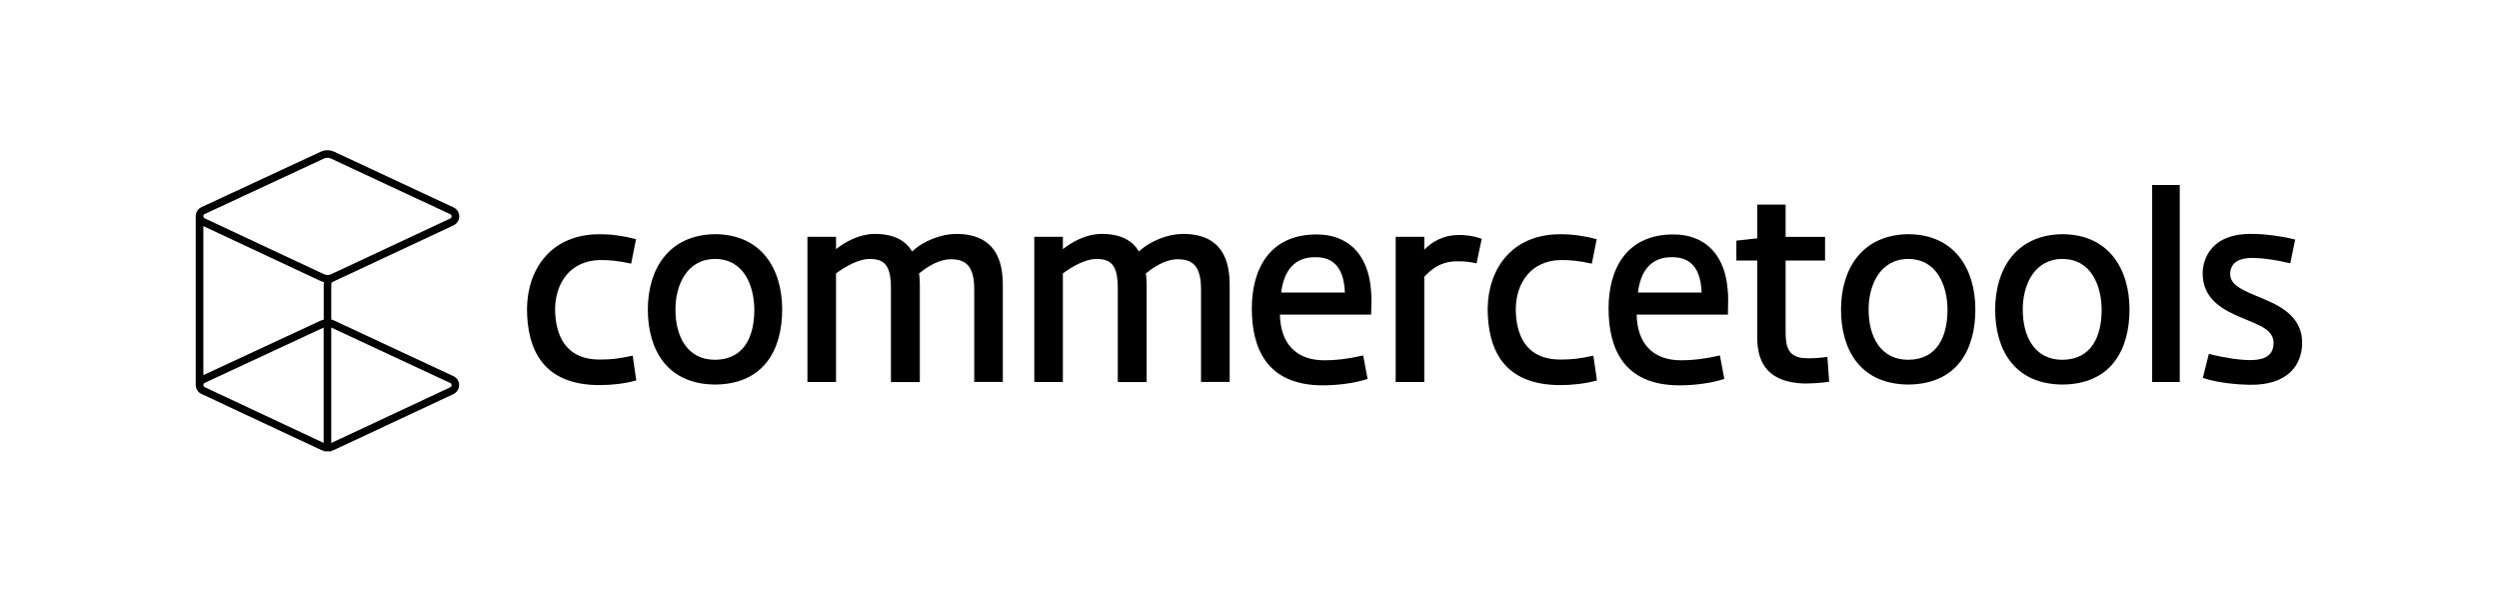
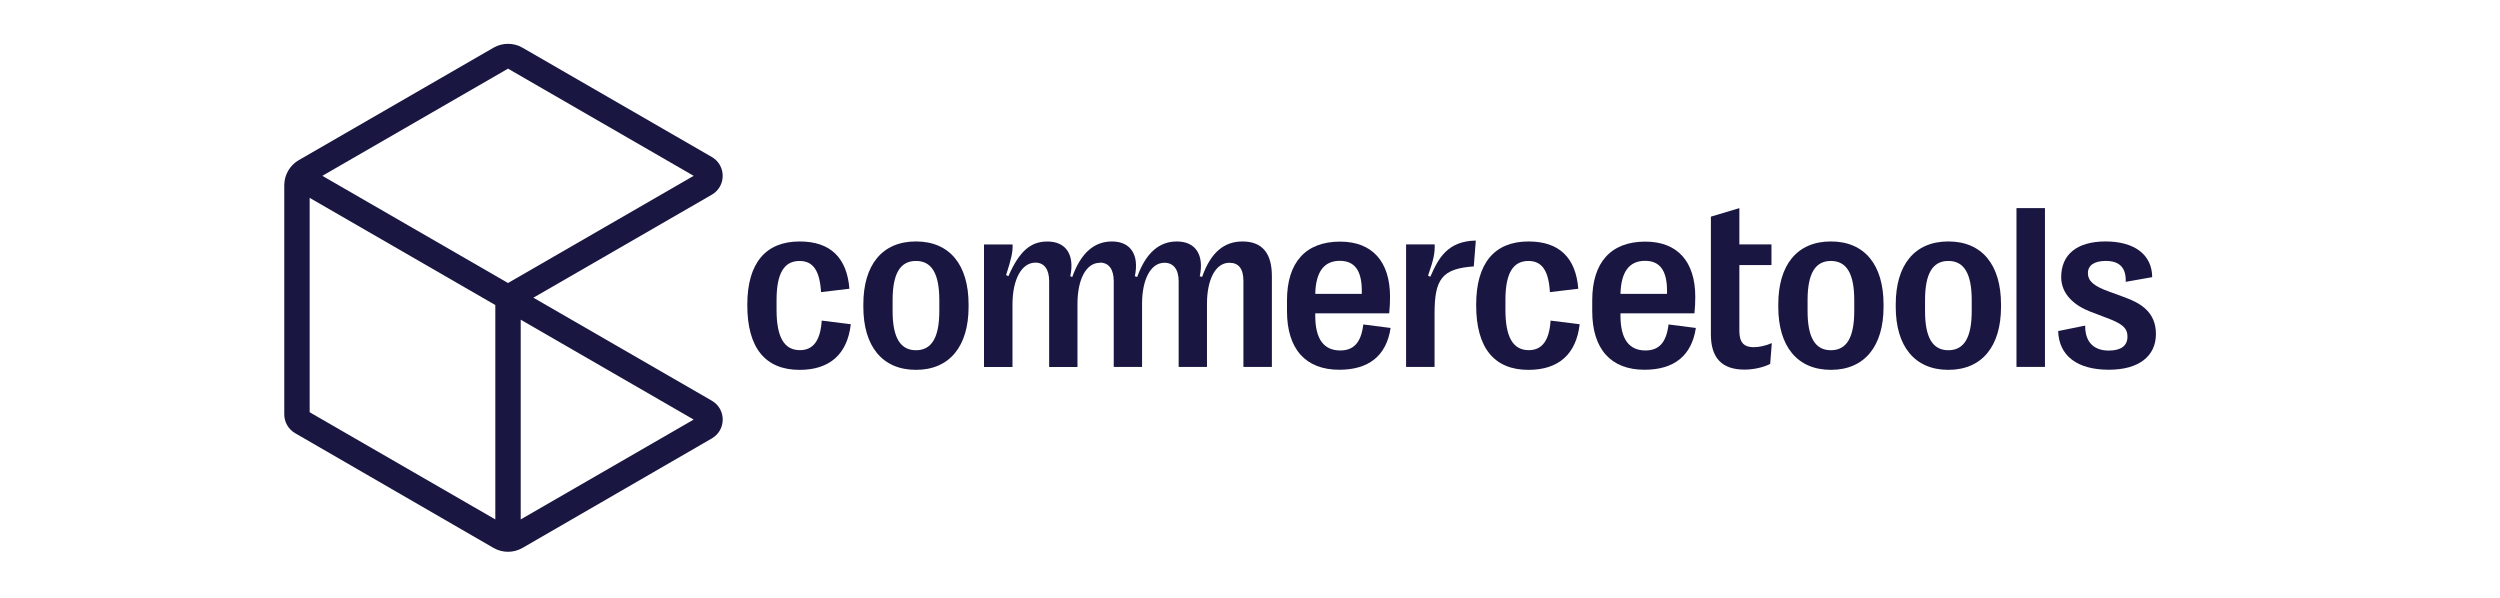
- <svg xmlns="http://www.w3.org/2000/svg" viewBox="0 0 4998.1 1194.1" style="enable-background:new 0 0 4998.1 1194.1" xml:space="preserve">
-   <path d="M1199.4 718.8c23.2 0 36.6-1.5 66-7.7l7.2 49.5c-22.7 6.2-48 9.3-73.2 9.3-112.9 0-145.4-70.6-145.4-153.1 1-80.4 49.5-148.5 144.9-148.5 25.3 0 46.9 3.1 73.2 9.8l-9.8 49c-27.8-6.2-44.3-7.2-61.9-7.2-59.8 1-89.2 45.4-90.2 96.9 0 51 19.1 102 89.2 102zM1430.3 468.2c92.8.5 134.1 69.6 134.1 150.6 0 78.9-35.6 149.5-134.6 150-96.9-1-134.1-71.2-134.1-150 0-80.9 41.8-149.5 134.6-150.6zm0 251.1c59.3-.5 78.4-48.5 78.4-100.5-.5-47.4-20.6-101.1-78.9-101.1-56.7.5-78.9 53.1-78.9 101.1 0 54.1 23.7 100.5 79.4 100.5zM1948.5 763.7V578.1c0-46.9-17.5-59.8-46.9-59.8-20.1 0-42.8 11.3-63.4 28.4 1 6.2 1.5 18.6 1.5 22.2v194.9h-57.8V576c0-46.9-13.9-58.3-43.3-58.3-18.6 0-44.3 12.4-66.5 28.9v217.1h-57.2V473.4h57.2v24.7c17.5-13.9 45.4-29.9 75.8-30.4 40.2-.5 63.4 13.4 76.3 35.1 23.7-22.2 58.8-34.5 85.6-35.1 94.4-1.5 95.9 74.2 95.9 106.2v189.7h-57.2zM2402.1 763.7V578.1c0-46.9-17.5-59.8-46.9-59.8-20.1 0-42.8 11.3-63.4 28.4 1 6.2 1.5 18.6 1.5 22.2v194.9h-57.7V576c0-46.9-13.9-58.3-43.3-58.3-18.6 0-44.3 12.4-66.5 28.9v217.1h-57.2V473.4h57.2v24.7c17.5-13.9 45.4-29.9 75.8-30.4 40.2-.5 63.4 13.4 76.3 35.1 23.7-22.2 58.8-34.5 85.6-35.1 94.4-1.5 95.9 74.2 95.9 106.2v189.7h-57.3zM2726.4 710.6l8.8 46.9c-25.8 8.8-61.4 12.9-89.2 12.9-114.5 0-142.3-76.8-142.3-153.7 0-76.8 34-148 129.9-148 59.3 0 108.8 36.6 109.3 129.9l-.5 30.4h-182.5c1 56.7 31.5 91.3 88.7 91.3 22.6.1 46.3-2.5 77.8-9.7zm-164-125.8h127.4c-2.1-58.8-31.4-70.6-58.8-70.6-43.3-.6-63.4 28.8-68.6 70.6zM2953.2 526.5c-15-3.6-27.9-4.1-37.1-4.1-35.6-.5-54.1 17-67.5 30.9v210.4h-57.2V473.4h57.2v25.8c15-15.5 37.6-28.9 67-29.4 11.9-.5 31.4 1.5 47.9 7.7l-10.3 49zM3120.8 718.8c23.2 0 36.6-1.5 66-7.7l7.2 49.5c-22.7 6.2-48 9.3-73.2 9.3-112.9 0-145.4-70.6-145.4-153.1 1-80.4 49.5-148.5 144.9-148.5 25.3 0 46.9 3.1 73.2 9.8l-9.8 49c-27.8-6.2-44.3-7.2-61.9-7.2-59.8 1-89.2 45.4-90.2 96.9 0 51 19 102 89.2 102zM3439.9 710.6l8.8 46.9c-25.8 8.8-61.4 12.9-89.2 12.9-114.5 0-142.3-76.8-142.3-153.7 0-76.8 34-148 129.9-148 59.3 0 108.8 36.6 109.3 129.9l-.5 30.4h-182.5c1 56.7 31.5 91.3 88.7 91.3 22.6.1 46.3-2.5 77.8-9.7zm-164-125.8h127.4c-2.1-58.8-31.4-70.6-58.8-70.6-43.3-.6-63.4 28.8-68.6 70.6zM3650.2 520.8h-78.9v140.8c0 29.4 3.6 50 33.5 54.1 16.5 1.5 33.5 0 50-2.1l3.6 49.5c-17 3.1-41.2 3.6-51 3.6-67.5-2.6-92.8-37.1-92.8-91.3V520.8h-41.8v-39.7l41.8-4.6V409h56.7v64.5h78.9v47.3zM3816.7 468.2c92.8.5 134.1 69.6 134.1 150.6 0 78.9-35.6 149.5-134.6 150-96.9-1-134.1-71.2-134.1-150 .1-80.9 41.8-149.5 134.6-150.6zm0 251.1c59.3-.5 78.4-48.5 78.4-100.5-.5-47.4-20.6-101.1-78.9-101.1-56.7.5-78.9 53.1-78.9 101.1 0 54.1 23.8 100.5 79.4 100.5zM4125 468.2c92.8.5 134.1 69.6 134.1 150.6 0 78.9-35.6 149.5-134.6 150-96.9-1-134.1-71.2-134.1-150 .1-80.9 41.8-149.5 134.6-150.6zm0 251.1c59.3-.5 78.4-48.5 78.4-100.5-.5-47.4-20.6-101.1-78.9-101.1-56.7.5-78.9 53.1-78.9 101.1 0 54.1 23.7 100.5 79.4 100.5zM4304.4 763.7V369.8h55.2v393.9h-55.2zM4417.8 707.5c32.5 8.2 62.9 12.4 82 12.4 22.7 0 45.9-4.6 47.4-32 1.5-28.9-28.4-37.6-62.4-52.1-38.7-16-80.4-37.6-79.4-91.3 1-26.8 17-79.4 102.6-76.8 25.8.5 56.7 4.6 82.5 11.3l-9.8 47.4c-30.4-7.2-53.1-10.3-75.3-10.8-24.8 0-43.8 7.7-44.9 30.9-.5 19.6 15 29.9 53.1 45.4 38.7 16 93.3 36.6 90.7 97.5-1.5 38.7-26.8 81-104.7 79.9-24.8-.5-64.5-3.6-93.8-13.9l12-47.9zM906.9 752 668.5 640.9c-1.9-.9-3.9-1.6-6-2.1v-67.4c0-6.6.2-6.7 4.5-8.6l9.5-4.4c16-7.4 16-7.4 110-51.4L907 450.6c7-3.3 11.5-10.3 11.5-18 0-7.7-4.5-14.8-11.5-18L668.5 303.4c-8.6-4-18.5-4-27.2 0L403 414.1c-6.9 3.2-11.5 10.2-11.5 17.9v337.6c0 7.7 4.5 14.8 11.4 18l238.7 111.7c1.9.9 3.8 1.5 5.7 2v.9l7.4.1h.6l7.1.1v-.9c2.2-.5 4.4-1.2 6.4-2.2l238-111.4c7-3.3 11.5-10.3 11.5-18 .1-7.6-4.4-14.6-11.4-17.9zm-500.2-2V452l235 110c2 .9 4 1.6 6 2.1.1 0 .1.1.2.1-.4 2.2-.5 4.6-.5 7.3v67.4c-.2 0-.3.1-.4.2-1.9.5-3.8 1.1-5.6 1.9L406.7 750zm2.7-322.1 238.3-110.8c2.3-1.1 4.7-1.6 7.2-1.6s4.9.5 7.2 1.6l238.4 111.1c1.7.8 2.7 2.5 2.7 4.3 0 1.8-1.1 3.5-2.7 4.3L780 493.2c-94 44-94 44-109.9 51.4l-9 4.2c-.7.2-1.3.4-2 .6-.3.1-.6.2-.9.2-1 .2-2 .3-3.1.2-2.4 0-4.8-.6-7-1.6L409.4 436.5c-.4-.2-.8-.4-1.1-.7-1-.9-1.6-2.1-1.6-3.6 0-1.9 1.1-3.6 2.7-4.3zm0 346.1c-1.7-.8-2.7-2.5-2.7-4.3 0-.5.1-.9.2-1.3.4-1.3 1.3-2.4 2.5-2.9l237.9-110.6v230.6L409.4 774zm491.1.3-238 111.4V654.8l238 110.9c1.7.8 2.7 2.5 2.7 4.3 0 1.9-1 3.6-2.7 4.3z" />
+ <svg xmlns="http://www.w3.org/2000/svg" width="4999" height="1195" viewBox="0 0 4999 1195" fill="none">
+   <path d="M1066.6 595.261L1423.33 389.32C1452.35 372.57 1452.35 330.656 1423.33 313.906L1044.84 95.401C1026.89 85.045 1004.76 85.045 986.809 95.401L597.435 320.224C579.488 330.581 568.421 349.762 568.421 370.476V828.497C568.421 844.051 576.721 858.409 590.144 866.186L986.772 1095.57C1004.76 1105.96 1026.93 1105.96 1044.88 1095.57L1423.41 876.655C1452.42 859.867 1452.38 818.028 1423.41 801.277L1066.64 595.299L1066.6 595.261ZM1015.82 137.278L1387.06 351.594L1015.82 565.911L644.583 351.594L1015.82 137.278ZM990.436 1038.63L619.196 824.309V395.639L990.436 609.955V1038.63ZM1041.21 639.269L1387.06 838.966L1041.21 1038.63V639.269Z" fill="#191741" />
+   <path d="M2726.06 648.726C2721.68 685.816 2706.2 700.772 2679.88 700.772C2647.24 700.772 2629.97 678.151 2629.97 631.228V626.554H2777.88C2779.07 614.627 2779.52 604.382 2779.52 593.464C2779.52 522.798 2743.78 483.128 2679.66 483.128C2610.79 483.128 2573.47 524.817 2573.47 600.494V622.142C2573.47 697.781 2610.56 739.358 2678.01 739.358C2736.82 739.358 2772.31 711.54 2780.65 655.793L2726.06 648.763V648.726ZM2679.13 521.564C2708.33 521.564 2723.03 540.483 2723.03 581.313V587.632H2629.97C2631.09 543.512 2647.46 521.564 2679.13 521.564Z" fill="#191741" />
+   <path d="M1643.11 641.063L1701.25 648.317C1694.44 707.841 1659.45 739.585 1598.84 739.585C1529.97 739.585 1494.3 695.241 1494.3 610.292V609.32C1494.3 526.278 1530.87 482.831 1599.06 482.831C1660.61 482.831 1693.58 515.547 1698.48 577.352L1641.76 584.119C1639.18 541.42 1626.06 521.828 1598.84 521.828C1567.54 521.828 1552.81 547.029 1552.81 600.047V619.602C1552.81 674.19 1567.99 700.176 1599.51 700.176C1626.36 700.176 1640.53 680.584 1643.11 641.101V641.063Z" fill="#191741" />
+   <path d="M1831.55 482.792C1763.88 482.792 1726.34 529.941 1726.34 608.608V613.73C1726.34 691.874 1763.92 739.546 1831.55 739.546C1899.19 739.546 1936.77 691.874 1936.77 613.73V608.608C1936.77 529.941 1899.19 482.792 1831.55 482.792ZM1878.25 622.106C1878.25 675.124 1862.77 700.324 1831.55 700.324C1800.33 700.324 1784.85 675.124 1784.85 622.106V600.233C1784.85 547.215 1800 521.79 1831.55 521.79C1863.11 521.79 1878.25 547.215 1878.25 600.233V622.106Z" fill="#191741" />
+   <path d="M3895.94 482.792C3828.26 482.792 3790.72 529.941 3790.72 608.608V613.73C3790.72 691.874 3828.26 739.546 3895.94 739.546C3963.61 739.546 4001.23 691.874 4001.23 613.73V608.608C4001.23 529.941 3963.58 482.792 3895.94 482.792ZM3942.64 622.106C3942.64 675.124 3927.27 700.324 3895.94 700.324C3864.61 700.324 3849.31 675.124 3849.31 622.106V600.233C3849.31 547.215 3864.46 521.79 3895.94 521.79C3927.42 521.79 3942.64 547.215 3942.64 600.233V622.106Z" fill="#191741" />
+   <path d="M4089.09 416.127H4032.15V733.676H4089.09V416.127Z" fill="#191741" />
+   <path d="M3100.55 641.063L3158.7 648.317C3151.89 707.841 3116.93 739.585 3056.29 739.585C2987.41 739.585 2951.74 695.241 2951.74 610.292V609.32C2951.74 526.278 2988.31 482.831 3056.51 482.831C3118.05 482.831 3151.03 515.547 3155.93 577.352L3099.21 584.119C3096.63 541.42 3083.5 521.828 3056.29 521.828C3024.99 521.828 3010.26 547.029 3010.26 600.047V619.602C3010.26 674.19 3025.44 700.176 3056.96 700.176C3083.8 700.176 3097.97 680.584 3100.55 641.101V641.063Z" fill="#191741" />
+   <path d="M4311 667.908C4311 712.476 4276.45 739.322 4216.93 739.322C4153.48 739.322 4117.06 711.504 4115.49 662L4169.55 651.045C4169.11 683.013 4185.93 700.997 4216.7 700.997C4240.78 700.997 4254.06 691.65 4254.06 673.254C4254.06 654.859 4242.2 646.633 4210.91 635.005L4179.61 623.078C4148.39 611.151 4121.55 588.306 4121.55 554.206C4121.55 508.928 4153.07 482.792 4210.23 482.792C4267.4 482.792 4303.3 508.741 4303.52 554.206L4250.58 563.554C4251.7 534.577 4237.3 521.752 4210.91 521.752C4187.84 521.752 4175.01 530.427 4175.01 546.055C4175.01 561.684 4186.19 571.929 4217.49 583.146L4248.71 594.55C4280 606.028 4311 623.751 4311 667.87V667.908Z" fill="#191741" />
+   <path d="M3661.05 482.792C3593.38 482.792 3555.84 529.941 3555.84 608.608V613.73C3555.84 691.874 3593.38 739.546 3661.05 739.546C3728.73 739.546 3766.34 691.874 3766.34 613.73V608.608C3766.34 529.941 3728.69 482.792 3661.05 482.792ZM3707.75 622.106C3707.75 675.124 3692.35 700.324 3661.05 700.324C3629.76 700.324 3614.43 675.124 3614.43 622.106V600.233C3614.43 547.215 3629.57 521.79 3661.05 521.79C3692.54 521.79 3707.75 547.215 3707.75 600.233V622.106Z" fill="#191741" />
+   <path d="M3506.94 694.231C3517.48 694.231 3530.53 691.427 3542.91 686.08L3539.65 727.657C3526.75 734.425 3506.9 739.061 3488.28 739.061C3443.94 739.061 3421.09 716.665 3421.09 668.619V433.215L3478.03 416.166V488.738H3542.23V530.016H3478.03V661.852C3478.03 685.22 3487.61 694.268 3506.94 694.268V694.231Z" fill="#191741" />
+   <path d="M3336.4 648.726C3332.03 685.816 3316.59 700.772 3290.23 700.772C3257.55 700.772 3240.31 678.151 3240.31 631.228V626.554H3388.23C3389.42 614.627 3389.87 604.382 3389.87 593.464C3389.87 522.798 3354.13 483.128 3290 483.128C3221.13 483.128 3183.82 524.817 3183.82 600.494V622.142C3183.82 697.781 3220.91 739.358 3288.36 739.358C3347.21 739.358 3382.65 711.54 3391.03 655.793L3336.4 648.763V648.726ZM3289.48 521.564C3318.68 521.564 3333.37 540.483 3333.37 581.313V587.632H3240.31C3241.43 543.512 3257.81 521.564 3289.48 521.564Z" fill="#191741" />
+   <path d="M2144.09 553.796C2161.63 504.965 2188.62 482.831 2223.39 482.831C2260.97 482.831 2278.28 509.676 2269.23 552.375L2273.91 553.796C2291.44 504.965 2318.44 482.831 2353.21 482.831C2390.79 482.831 2408.1 509.676 2399.05 552.375L2403.72 553.796C2420.92 504.778 2447.73 482.831 2484.41 482.831C2524.3 482.831 2543.26 506.648 2543.26 552.151V733.714H2486.32V561.76C2486.32 537.494 2476.97 525.417 2458.27 525.417C2429.82 525.417 2413.48 560.414 2413.48 607.263V733.751H2356.84V562.246C2356.84 538.466 2346.18 525.417 2328.46 525.417C2300.04 525.417 2283.67 560.414 2283.67 607.263V733.751H2227.02V562.246C2227.02 538.466 2217.23 525.118 2199.5 525.118H2199.43V525.455C2199.43 525.455 2199.35 525.455 2199.32 525.455C2170.9 525.455 2154.52 560.451 2154.52 607.3V733.789H2097.88V562.283C2097.88 538.504 2088.08 525.155 2070.36 525.155C2042.84 525.155 2024.56 558.806 2024.56 608.721V733.789H1967.61V488.813H2024.78C2025.3 503.731 2022.46 517.005 2011.73 550.132L2016.41 552.225C2038.35 502.049 2060.97 482.905 2094.33 482.905C2131.9 482.905 2149.18 509.751 2140.13 552.45L2144.17 553.871L2144.09 553.796Z" fill="#191741" />
+   <path d="M2947 532.746C2883.43 537.045 2868.55 558.283 2868.55 626.593V733.677H2811.61V488.701H2868.78C2869.3 505.975 2866.98 518.351 2855.5 551.216L2860.18 553.31C2876.1 516.257 2894.61 482.158 2951.03 480.999L2947 532.708V532.746Z" fill="#191741" />
</svg>
